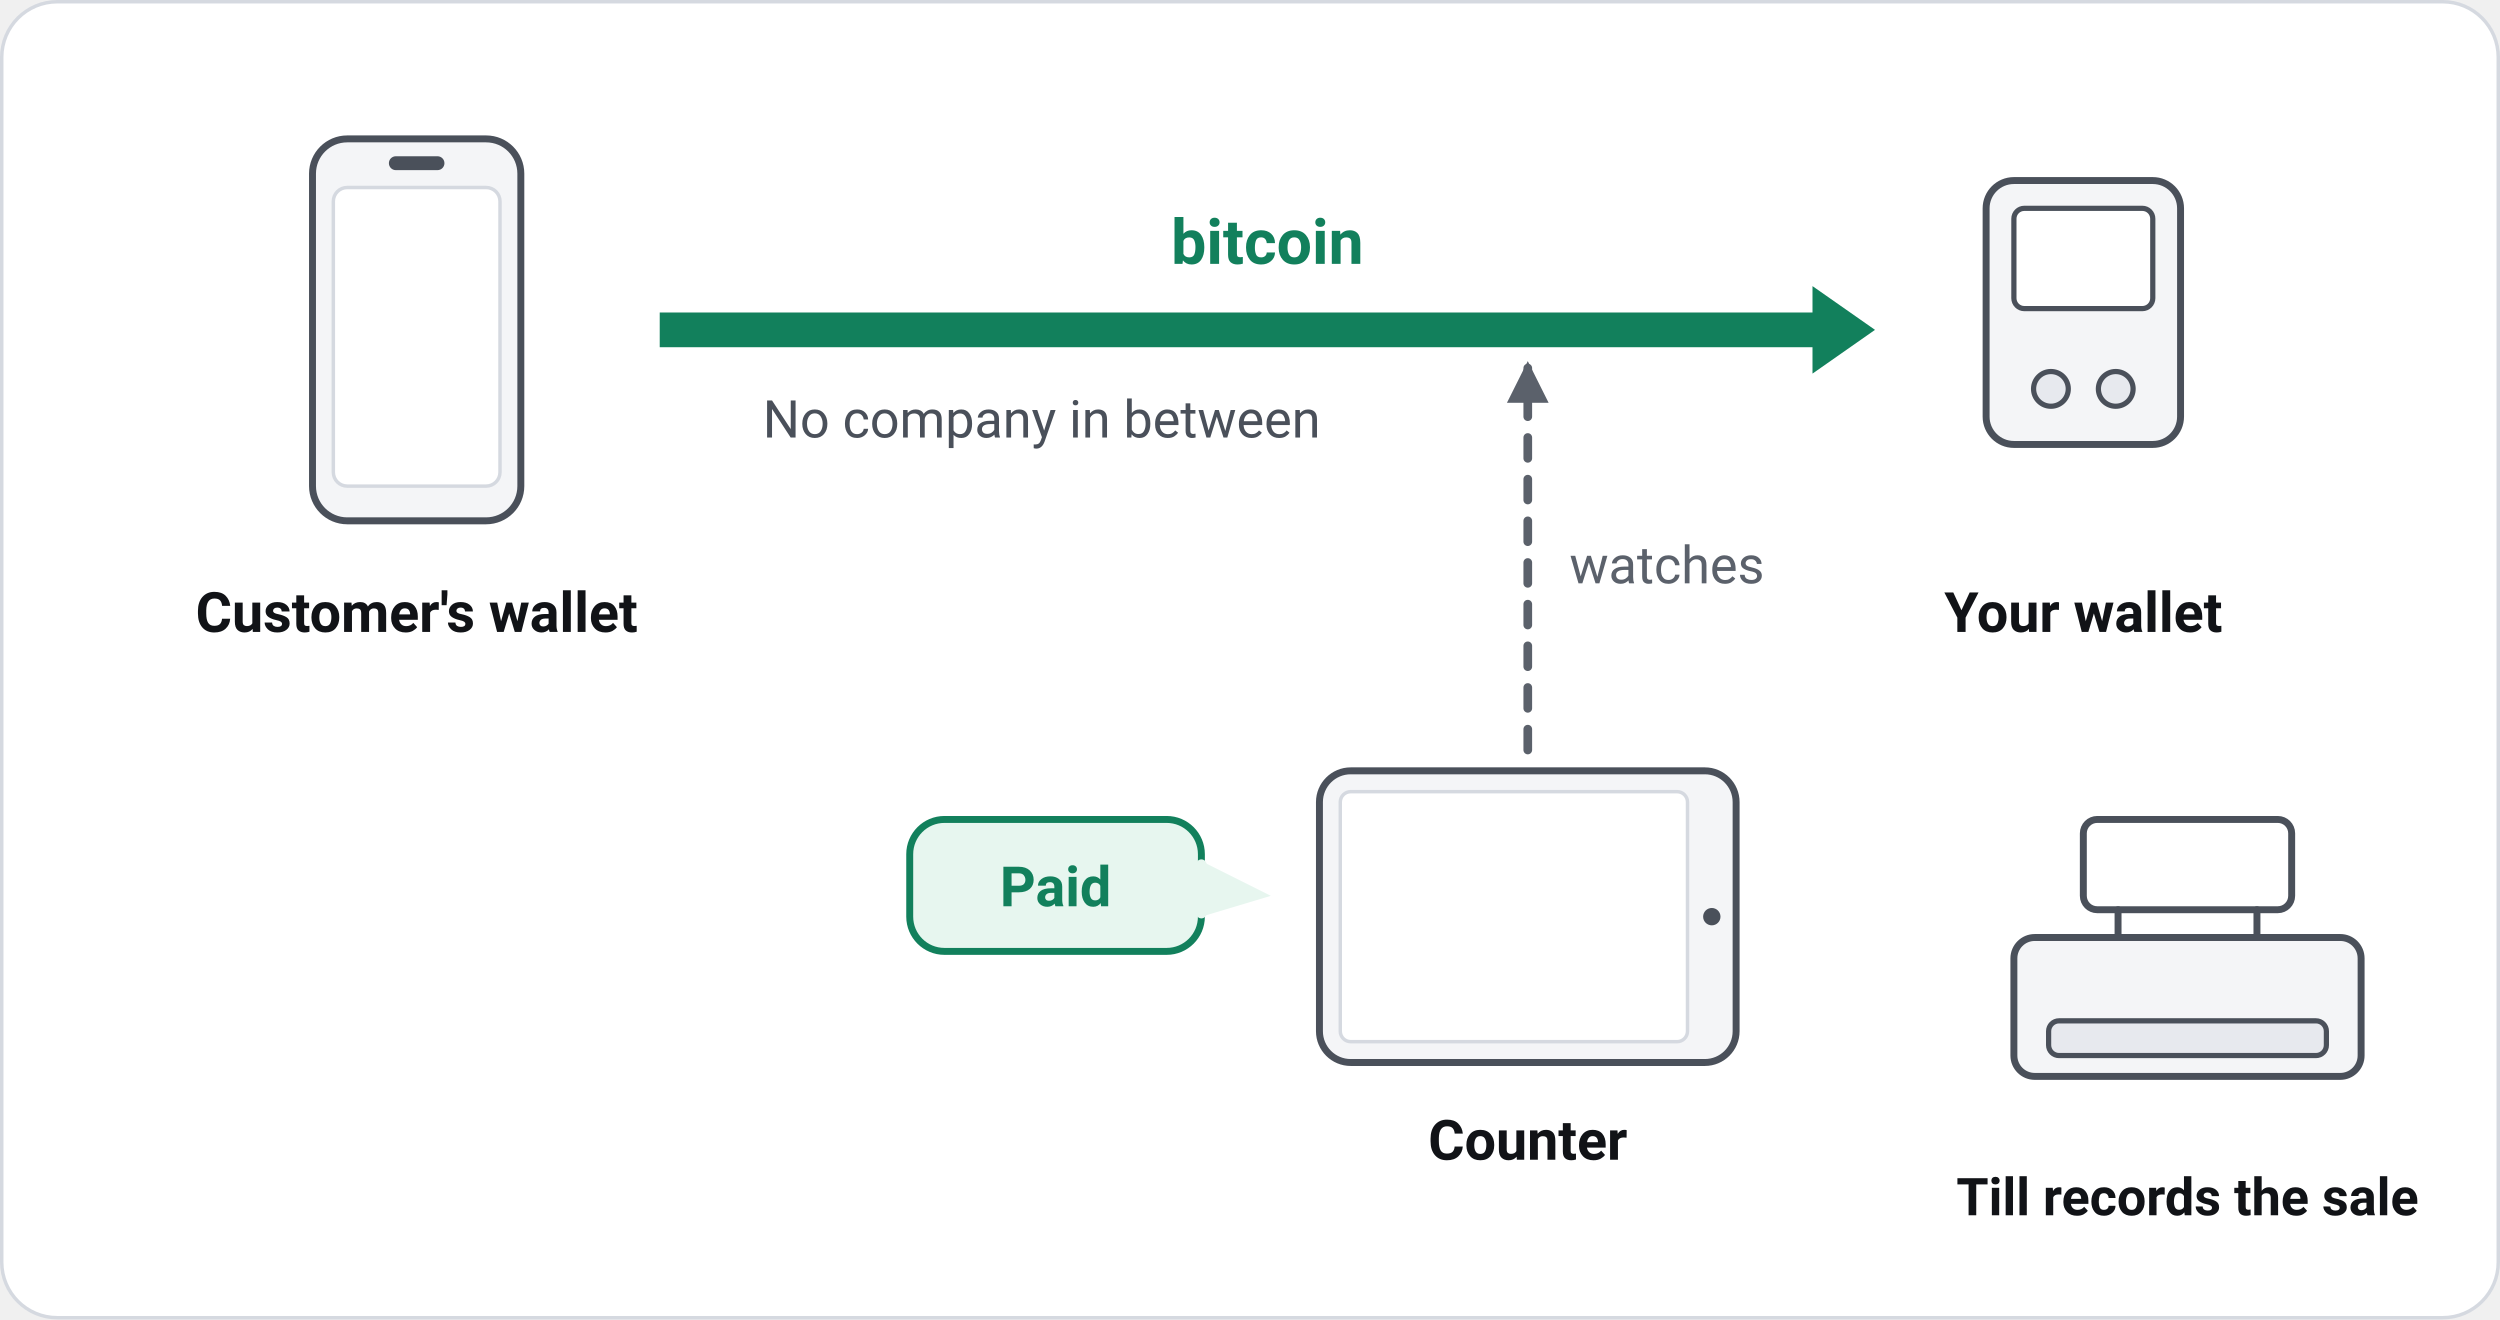
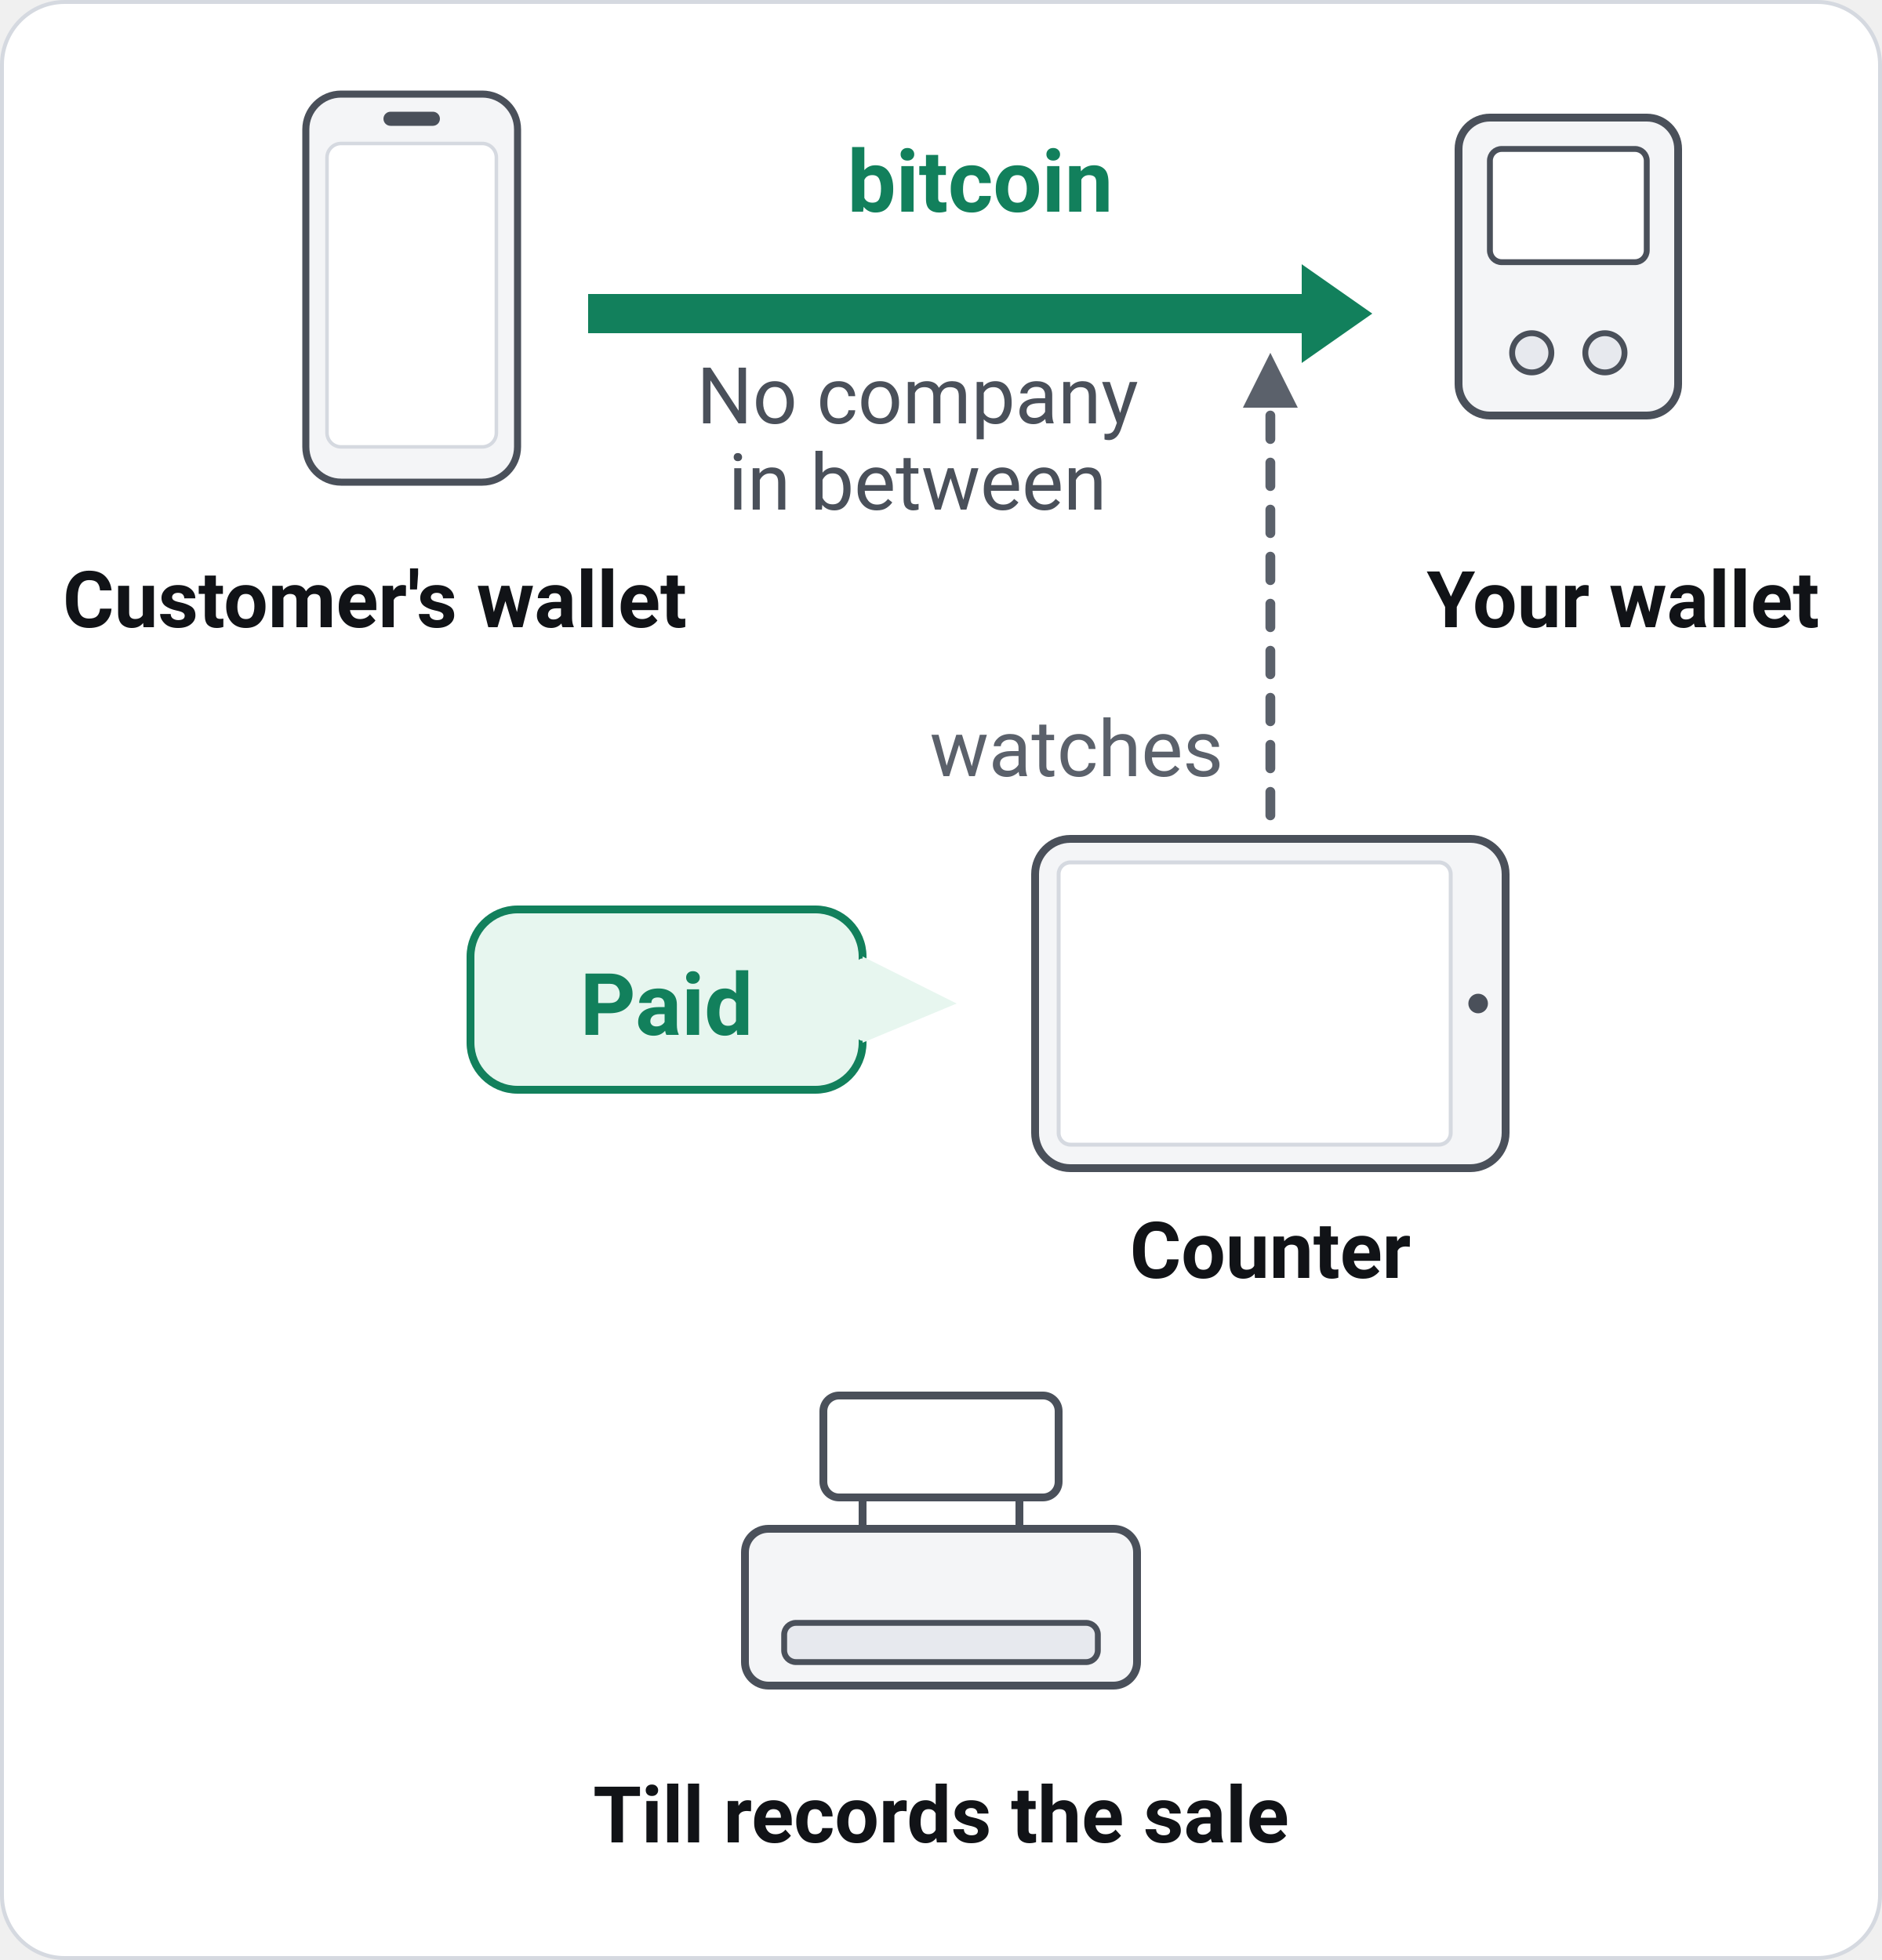
- <svg xmlns="http://www.w3.org/2000/svg" viewBox="0 0 720 380" role="img" font-family="system-ui, -apple-system, 'Segoe UI', Roboto, sans-serif">
-   <rect x="0.5" y="0.5" width="719" height="379" rx="16" fill="#FFFFFF" stroke="#D5D9E0" stroke-width="1" />
-   <rect x="90" y="40" width="60" height="110" rx="10" fill="#F4F5F7" stroke="#4A505A" stroke-width="2" />
-   <rect x="112.0" y="45" width="16" height="4" rx="2" fill="#4A505A" stroke="none" stroke-width="1" />
-   <rect x="96" y="54" width="48" height="86" rx="4" fill="#FFFFFF" stroke="#D5D9E0" stroke-width="1" />
-   <text x="120" y="182" font-size="16" font-weight="bold" text-anchor="middle" fill="#111317">Customer's wallet</text>
-   <rect x="572" y="52" width="56" height="76" rx="8" fill="#F4F5F7" stroke="#4A505A" stroke-width="2" />
-   <rect x="580" y="60" width="40" height="28.88" rx="3" fill="#FFFFFF" stroke="#4A505A" stroke-width="1.5" />
-   <circle cx="590.667" cy="112" r="5" fill="#E7E9EE" stroke="#4A505A" stroke-width="1.5" />
-   <circle cx="609.333" cy="112" r="5" fill="#E7E9EE" stroke="#4A505A" stroke-width="1.5" />
-   <text x="600" y="182" font-size="16" font-weight="bold" text-anchor="middle" fill="#111317">Your wallet</text>
-   <line x1="190" y1="95" x2="529.2" y2="95" stroke="#12805C" stroke-width="10" stroke-linecap="butt" />
-   <polygon points="540,95 522,82.4 522,107.6" fill="#12805C" />
-   <text x="365" y="76" font-size="18" font-weight="bold" text-anchor="middle" fill="#12805C">bitcoin</text>
-   <text x="300" y="126" font-size="15" font-weight="normal" text-anchor="middle" fill="#4A505A">No company in between</text>
-   <rect x="380" y="222" width="120" height="84" rx="9" fill="#F4F5F7" stroke="#4A505A" stroke-width="2" />
-   <circle cx="493" cy="264.0" r="2.5" fill="#4A505A" stroke="none" stroke-width="1" />
-   <rect x="386" y="228" width="100" height="72" rx="3" fill="#FFFFFF" stroke="#D5D9E0" stroke-width="1" />
-   <text x="440" y="334" font-size="16" font-weight="bold" text-anchor="middle" fill="#111317">Counter</text>
-   <line x1="440" y1="216" x2="440" y2="106" stroke="#5B616B" stroke-width="2.5" stroke-linecap="round" stroke-dasharray="6 6" />
-   <polygon points="440,104 434,116 446,116" fill="#5B616B" />
-   <text x="452" y="168" font-size="15" font-weight="normal" text-anchor="start" fill="#5B616B">watches</text>
-   <rect x="262" y="236" width="84" height="38" rx="10" fill="#E7F6EF" stroke="#12805C" stroke-width="2" />
-   <polygon points="346,248 366,258 346,264" fill="#E7F6EF" />
-   <line x1="346" y1="249" x2="346" y2="263" stroke="#E7F6EF" stroke-width="3" stroke-linecap="round" />
-   <text x="304" y="261" font-size="16" font-weight="bold" text-anchor="middle" fill="#12805C">Paid</text>
-   <rect x="600.0" y="236" width="60.0" height="26" rx="4" fill="#FFFFFF" stroke="#4A505A" stroke-width="2" />
-   <rect x="580" y="270" width="100" height="40" rx="6" fill="#F4F5F7" stroke="#4A505A" stroke-width="2" />
-   <rect x="590" y="294" width="80" height="10" rx="3" fill="#E7E9EE" stroke="#4A505A" stroke-width="1.5" />
-   <line x1="610.0" y1="262" x2="610.0" y2="270" stroke="#4A505A" stroke-width="2" stroke-linecap="round" />
-   <line x1="650.0" y1="262" x2="650.0" y2="270" stroke="#4A505A" stroke-width="2" stroke-linecap="round" />
-   <text x="630" y="350" font-size="15" font-weight="bold" text-anchor="middle" fill="#111317">Till records the sale</text>
+ <svg xmlns="http://www.w3.org/2000/svg" viewBox="0 0 480 500" role="img" font-family="system-ui, -apple-system, 'Segoe UI', Roboto, sans-serif">
+   <rect x="0.5" y="0.5" width="479" height="499" rx="16" fill="#FFFFFF" stroke="#D5D9E0" stroke-width="1" />
+   <g transform="translate(78.0 24.0) scale(0.9)">
+     <rect x="0" y="0" width="60" height="110" rx="10" fill="#F4F5F7" stroke="#4A505A" stroke-width="2" />
+     <rect x="22.0" y="5" width="16" height="4" rx="2" fill="#4A505A" stroke="none" stroke-width="1" />
+     <rect x="6" y="14" width="48" height="86" rx="4" fill="#FFFFFF" stroke="#D5D9E0" stroke-width="1" />
+   </g>
+   <text x="16" y="160" font-size="20" font-weight="bold" text-anchor="start" fill="#111317">Customer's wallet</text>
+   <g transform="translate(372.0 30.0) scale(1.0)">
+     <rect x="0" y="0" width="56" height="76" rx="8" fill="#F4F5F7" stroke="#4A505A" stroke-width="2" />
+     <rect x="8" y="8" width="40" height="28.88" rx="3" fill="#FFFFFF" stroke="#4A505A" stroke-width="1.5" />
+     <circle cx="18.667" cy="60" r="5" fill="#E7E9EE" stroke="#4A505A" stroke-width="1.5" />
+     <circle cx="37.333" cy="60" r="5" fill="#E7E9EE" stroke="#4A505A" stroke-width="1.5" />
+   </g>
+   <text x="464" y="160" font-size="20" font-weight="bold" text-anchor="end" fill="#111317">Your wallet</text>
+   <line x1="150" y1="80" x2="339.2" y2="80" stroke="#12805C" stroke-width="10" stroke-linecap="butt" />
+   <polygon points="350,80 332,67.4 332,92.6" fill="#12805C" />
+   <text x="250" y="54" font-size="22" font-weight="bold" text-anchor="middle" fill="#12805C">bitcoin</text>
+   <text x="234" y="108" font-size="20" font-weight="normal" text-anchor="middle" fill="#4A505A">No company</text>
+   <text x="234" y="130" font-size="20" font-weight="normal" text-anchor="middle" fill="#4A505A">in between</text>
+   <g transform="translate(264.0 214.0) scale(1.0)">
+     <rect x="0" y="0" width="120" height="84" rx="9" fill="#F4F5F7" stroke="#4A505A" stroke-width="2" />
+     <circle cx="113" cy="42.0" r="2.5" fill="#4A505A" stroke="none" stroke-width="1" />
+     <rect x="6" y="6" width="100" height="72" rx="3" fill="#FFFFFF" stroke="#D5D9E0" stroke-width="1" />
+   </g>
+   <text x="324" y="326" font-size="20" font-weight="bold" text-anchor="middle" fill="#111317">Counter</text>
+   <line x1="324" y1="208" x2="324" y2="92" stroke="#5B616B" stroke-width="2.5" stroke-linecap="round" stroke-dasharray="6 6" />
+   <polygon points="324,90 317,104 331,104" fill="#5B616B" />
+   <text x="312" y="198" font-size="20" font-weight="normal" text-anchor="end" fill="#5B616B">watches</text>
+   <rect x="120" y="232" width="100" height="46" rx="12" fill="#E7F6EF" stroke="#12805C" stroke-width="2" />
+   <polygon points="220,244 244,256 220,266" fill="#E7F6EF" />
+   <line x1="220" y1="246" x2="220" y2="264" stroke="#E7F6EF" stroke-width="3" stroke-linecap="round" />
+   <text x="170" y="264" font-size="22" font-weight="bold" text-anchor="middle" fill="#12805C">Paid</text>
+   <g transform="translate(190.0 356.0) scale(1.0)">
+     <rect x="20.0" y="0" width="60.0" height="26" rx="4" fill="#FFFFFF" stroke="#4A505A" stroke-width="2" />
+     <rect x="0" y="34" width="100" height="40" rx="6" fill="#F4F5F7" stroke="#4A505A" stroke-width="2" />
+     <rect x="10" y="58" width="80" height="10" rx="3" fill="#E7E9EE" stroke="#4A505A" stroke-width="1.5" />
+     <line x1="30.0" y1="26" x2="30.0" y2="34" stroke="#4A505A" stroke-width="2" stroke-linecap="round" />
+     <line x1="70.0" y1="26" x2="70.0" y2="34" stroke="#4A505A" stroke-width="2" stroke-linecap="round" />
+   </g>
+   <text x="240" y="470" font-size="20" font-weight="bold" text-anchor="middle" fill="#111317">Till records the sale</text>
</svg>
